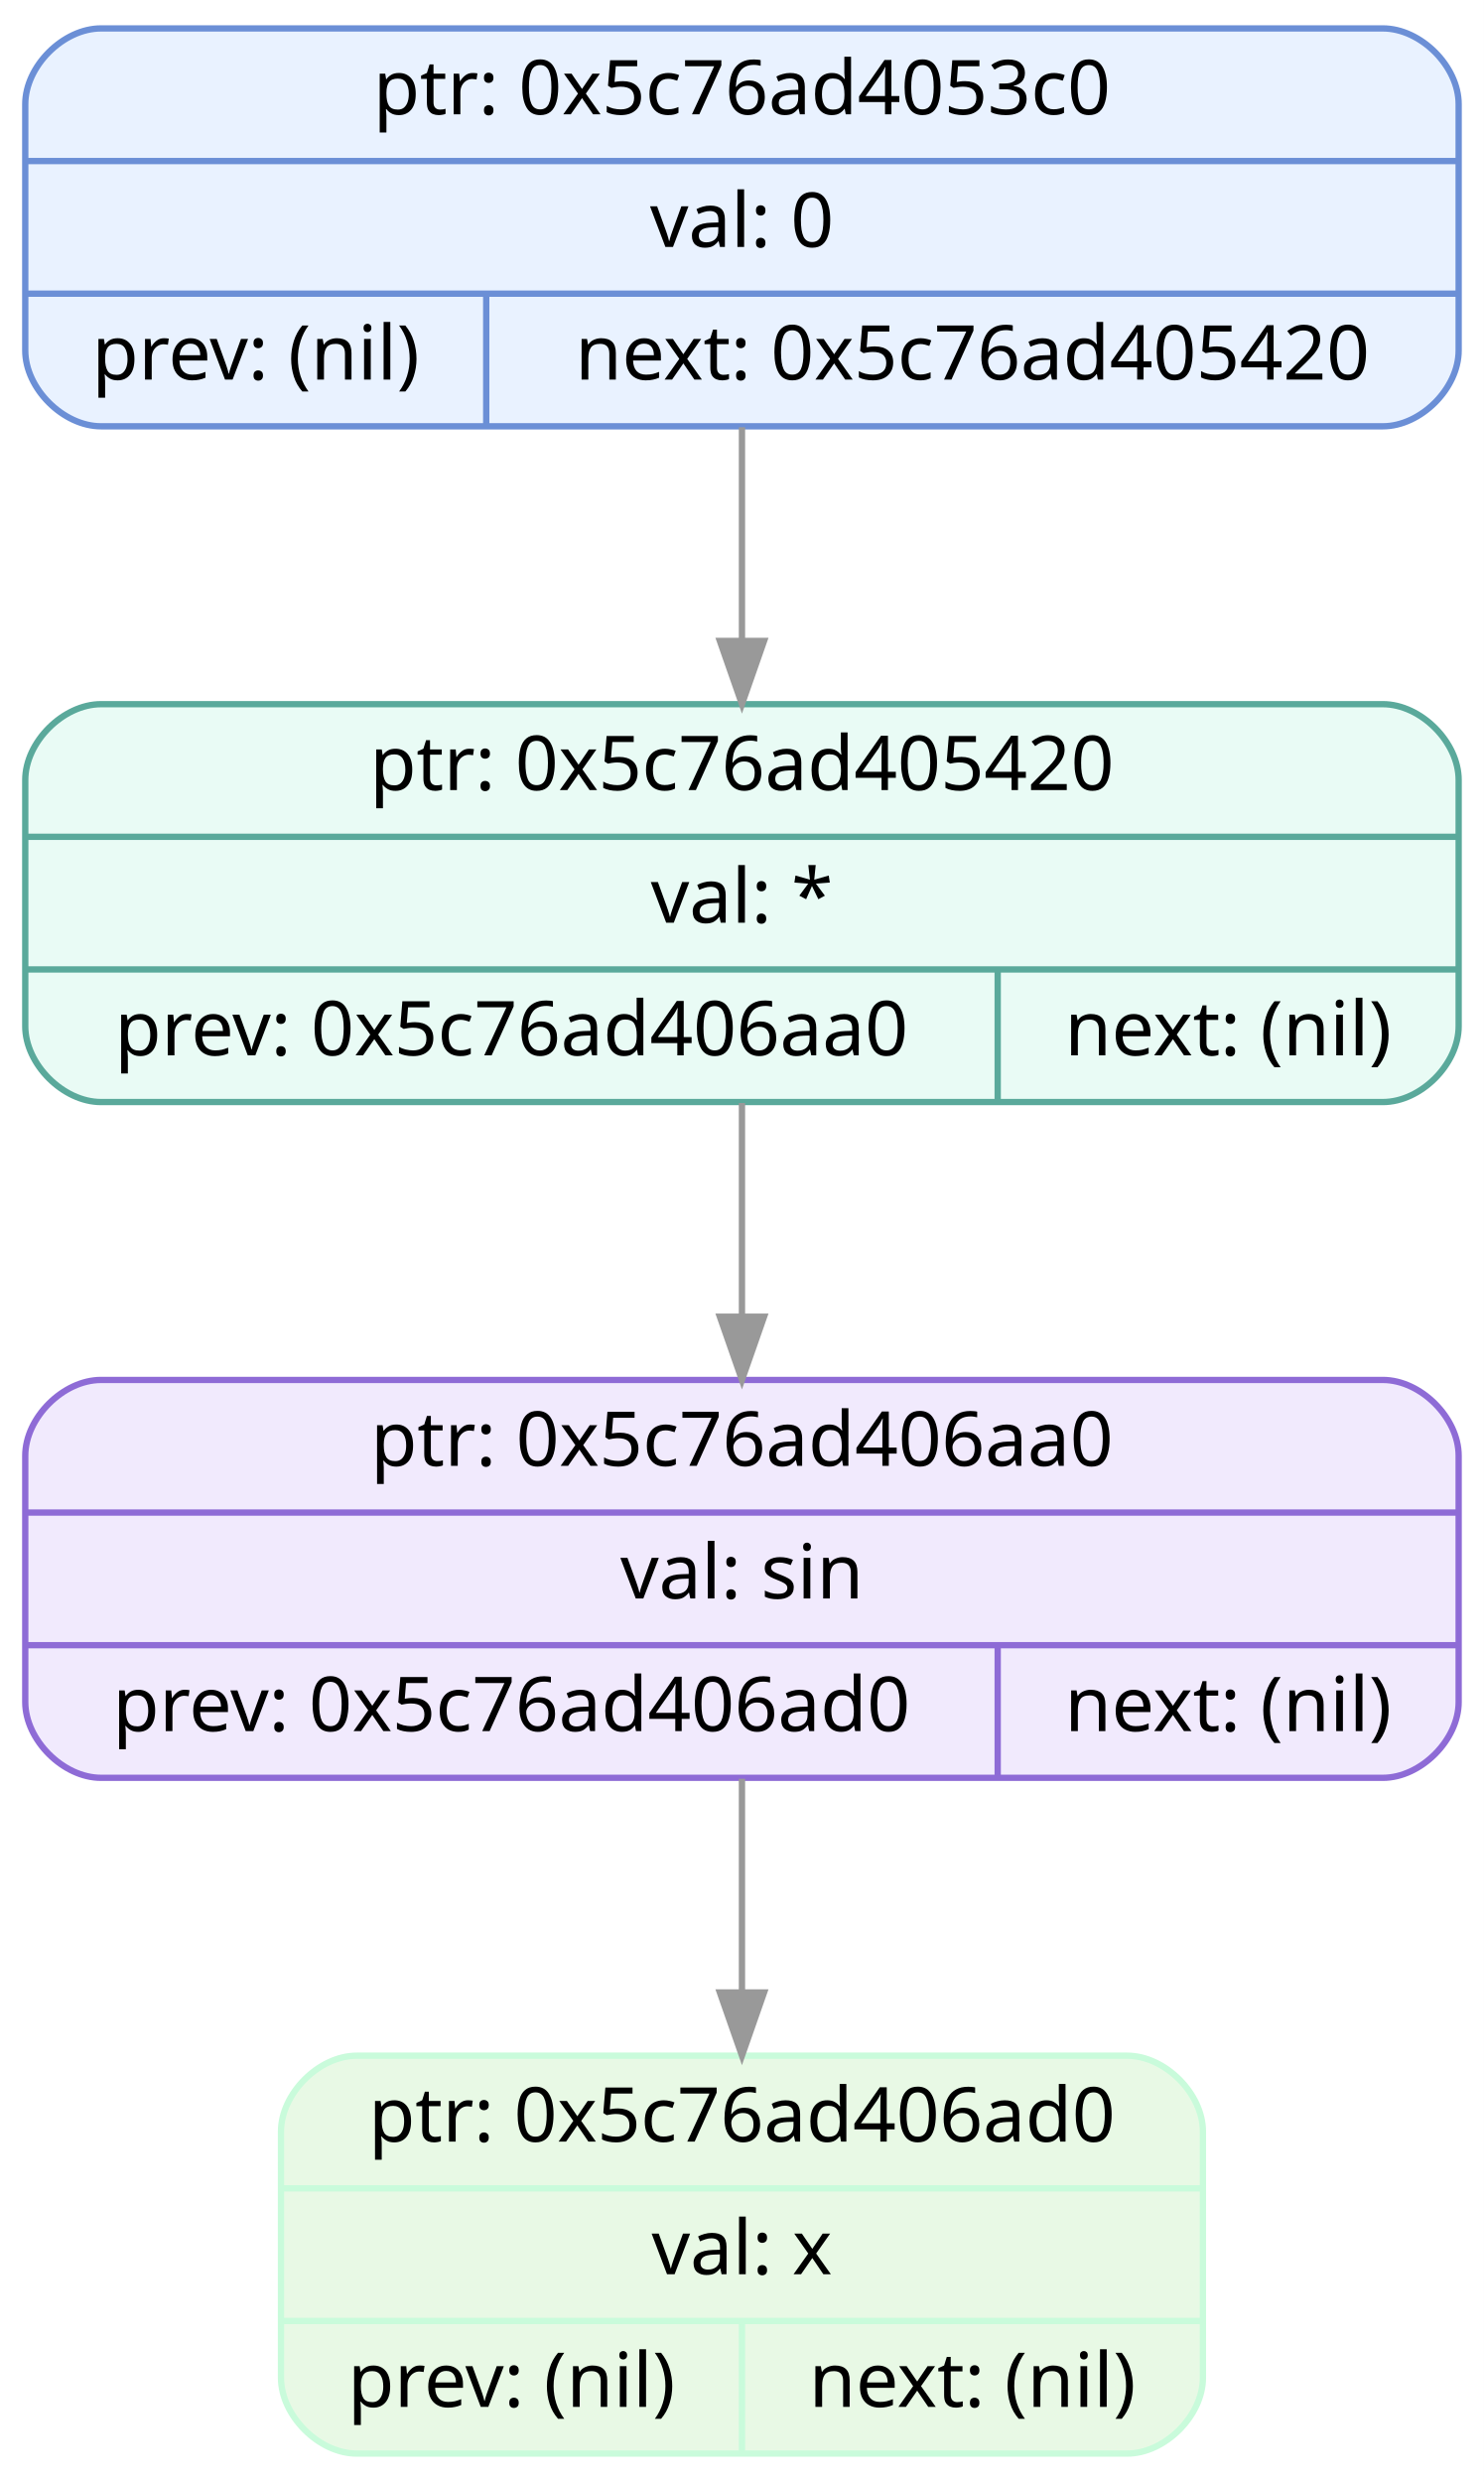
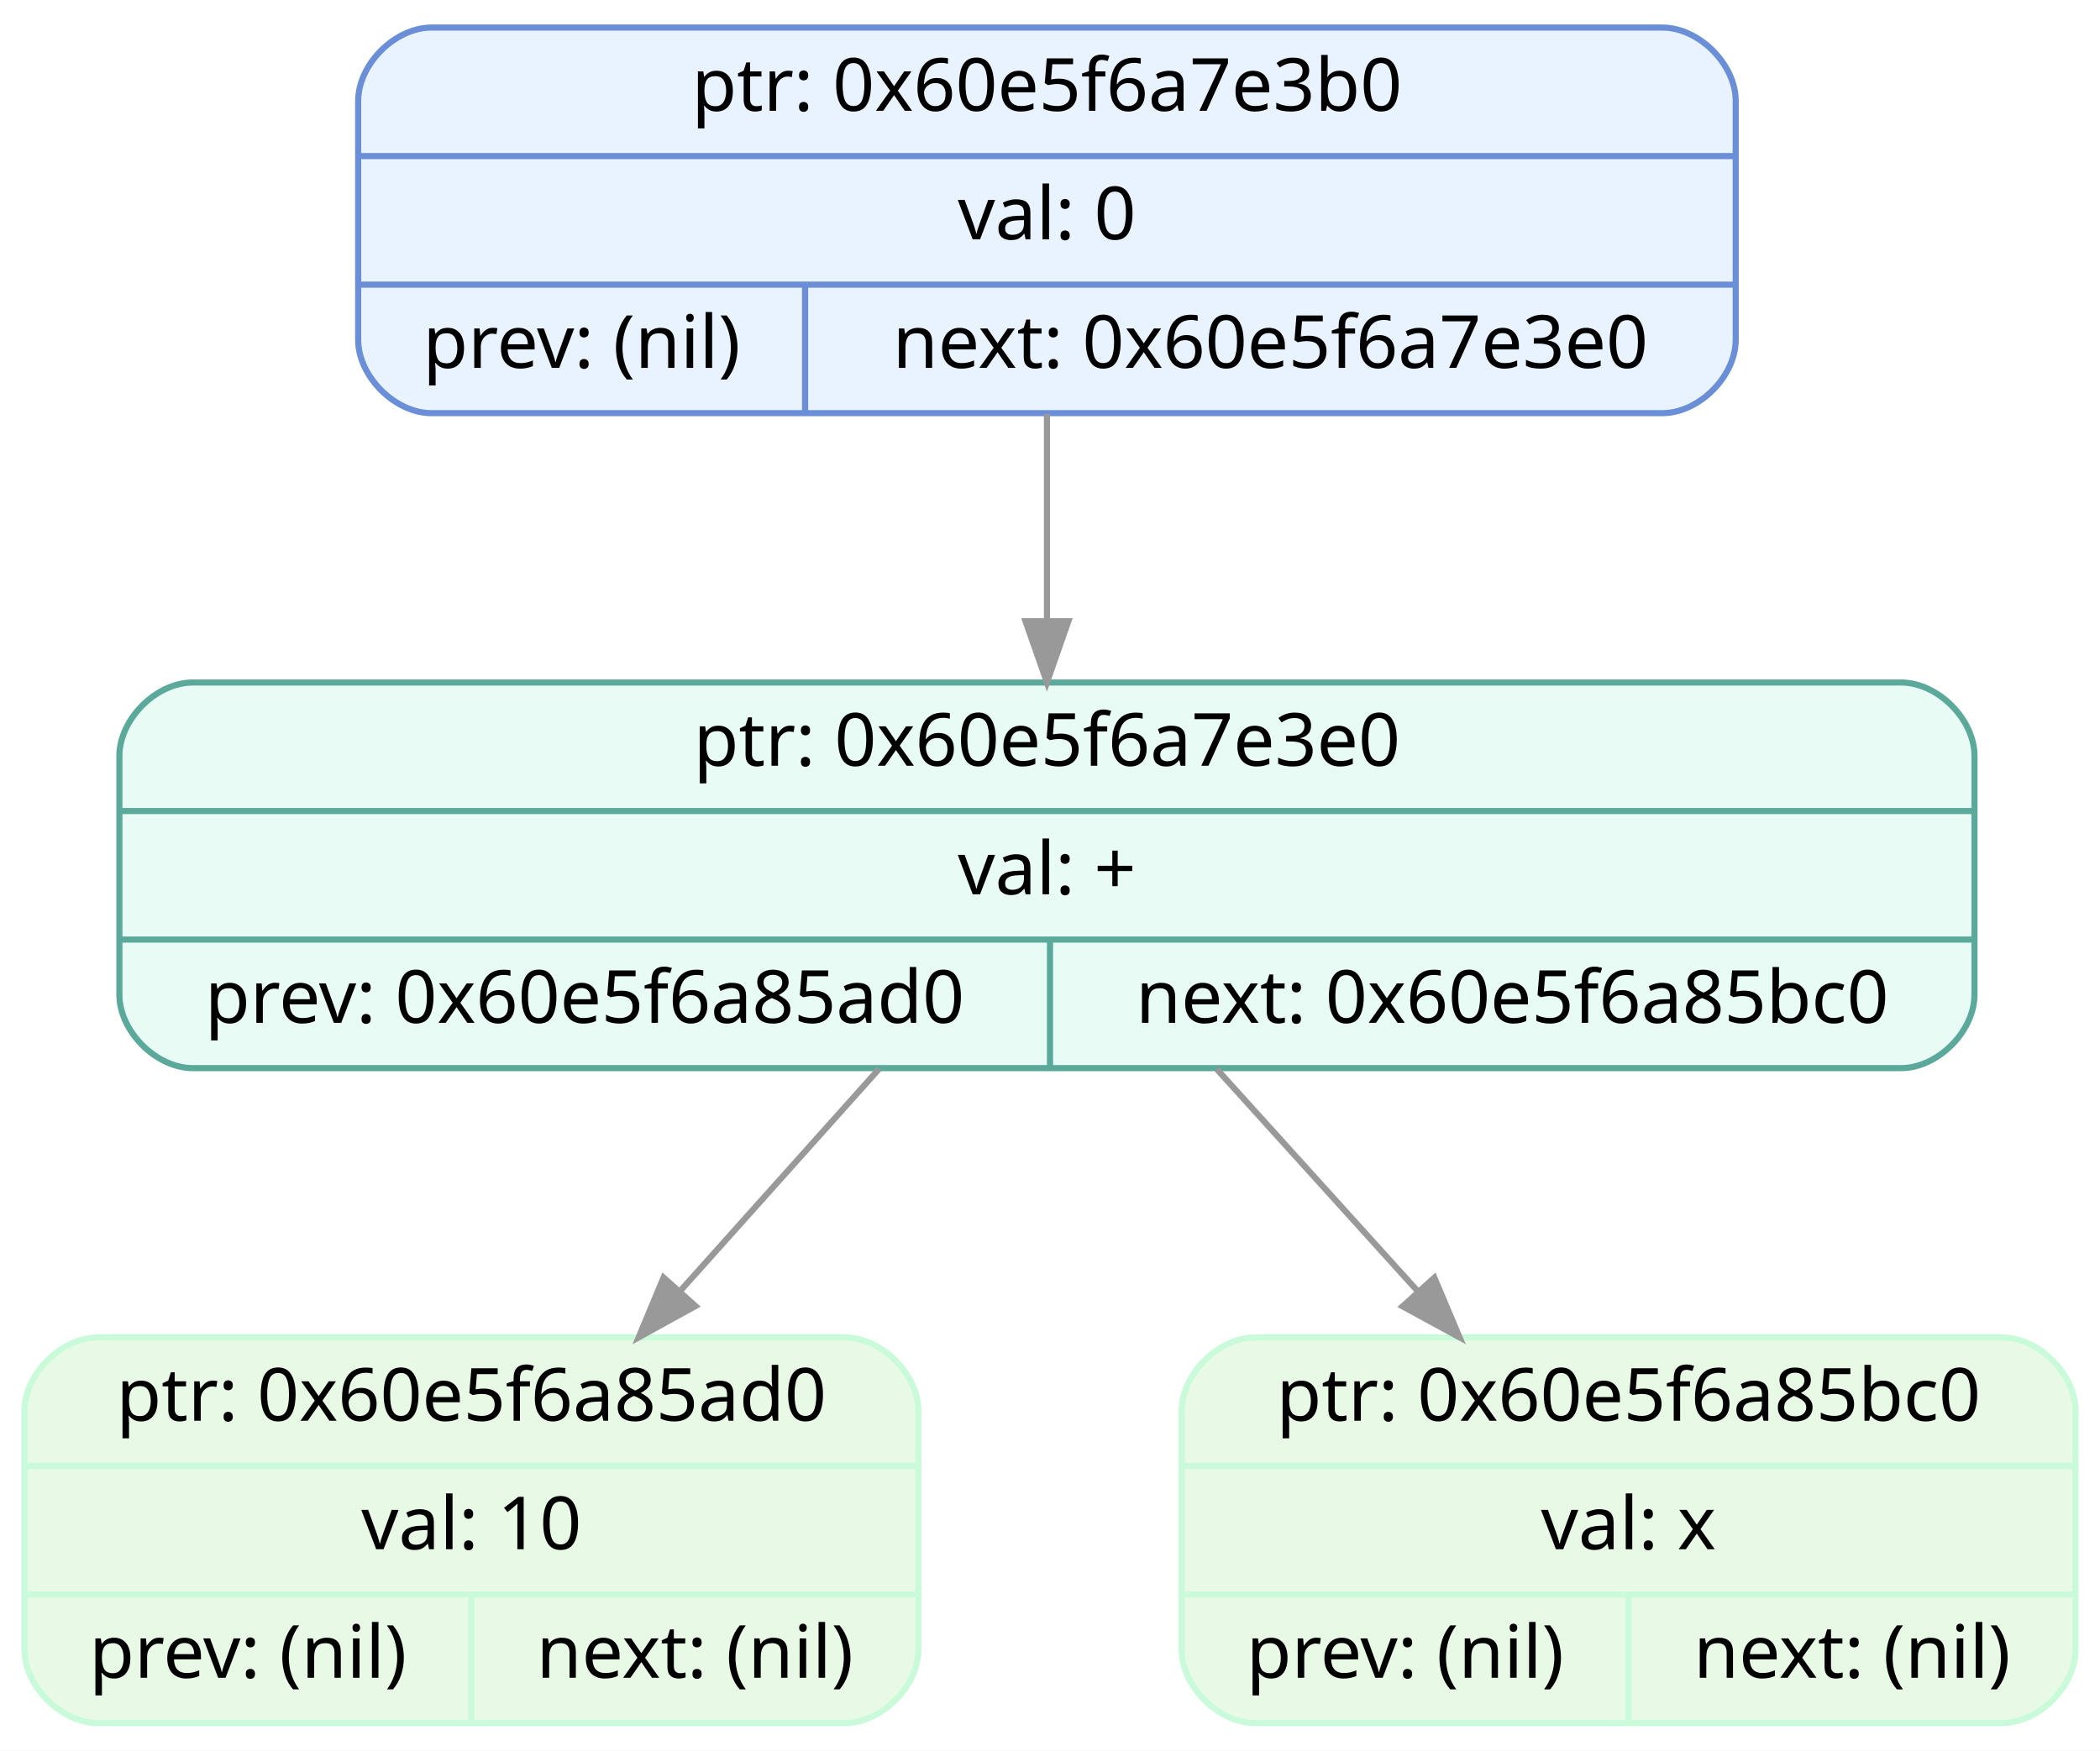
- <svg xmlns="http://www.w3.org/2000/svg" width="235pt" height="393pt" viewBox="0.00 0.00 235.00 393.00">
-   <g id="graph0" class="graph" transform="scale(1 1) rotate(0) translate(4 389)">
-     <polygon fill="white" stroke="transparent" points="-4,4 -4,-389 231,-389 231,4 -4,4" />
+ <svg xmlns="http://www.w3.org/2000/svg" width="343pt" height="286pt" viewBox="0.00 0.00 343.00 286.00">
+   <g id="graph0" class="graph" transform="scale(1 1) rotate(0) translate(4 282)">
+     <polygon fill="white" stroke="transparent" points="-4,4 -4,-282 339,-282 339,4 -4,4" />
    <g id="node1" class="node">
-       <path fill="#e9f2ff" stroke="#6b8fd6" d="M12,-321.5C12,-321.5 215,-321.5 215,-321.5 221,-321.5 227,-327.5 227,-333.5 227,-333.5 227,-372.5 227,-372.5 227,-378.5 221,-384.5 215,-384.5 215,-384.5 12,-384.5 12,-384.5 6,-384.5 0,-378.5 0,-372.5 0,-372.5 0,-333.5 0,-333.5 0,-327.5 6,-321.5 12,-321.5" />
-       <text text-anchor="middle" x="113.5" y="-370.9" font-family="Fira Mono" font-size="12.00">ptr: 0x5c76ad4053c0</text>
-       <polyline fill="none" stroke="#6b8fd6" points="0,-363.5 227,-363.5 " />
-       <text text-anchor="middle" x="113.5" y="-349.9" font-family="Fira Mono" font-size="12.00">val: 0</text>
-       <polyline fill="none" stroke="#6b8fd6" points="0,-342.5 227,-342.5 " />
-       <text text-anchor="middle" x="36.5" y="-328.9" font-family="Fira Mono" font-size="12.00">prev: (nil)</text>
-       <polyline fill="none" stroke="#6b8fd6" points="73,-321.5 73,-342.5 " />
-       <text text-anchor="middle" x="150" y="-328.9" font-family="Fira Mono" font-size="12.00">next: 0x5c76ad405420</text>
+       <path fill="#e9f2ff" stroke="#6b8fd6" d="M66.5,-214.5C66.5,-214.5 267.5,-214.5 267.5,-214.5 273.5,-214.5 279.5,-220.5 279.5,-226.5 279.5,-226.5 279.5,-265.5 279.5,-265.5 279.5,-271.5 273.5,-277.5 267.5,-277.5 267.5,-277.5 66.5,-277.5 66.5,-277.5 60.5,-277.5 54.5,-271.5 54.5,-265.5 54.5,-265.5 54.5,-226.5 54.5,-226.5 54.5,-220.5 60.5,-214.5 66.5,-214.5" />
+       <text text-anchor="middle" x="167" y="-263.9" font-family="Fira Mono" font-size="12.00">ptr: 0x60e5f6a7e3b0</text>
+       <polyline fill="none" stroke="#6b8fd6" points="54.5,-256.5 279.5,-256.5 " />
+       <text text-anchor="middle" x="167" y="-242.9" font-family="Fira Mono" font-size="12.00">val: 0</text>
+       <polyline fill="none" stroke="#6b8fd6" points="54.5,-235.5 279.5,-235.5 " />
+       <text text-anchor="middle" x="91" y="-221.9" font-family="Fira Mono" font-size="12.00">prev: (nil)</text>
+       <polyline fill="none" stroke="#6b8fd6" points="127.5,-214.5 127.5,-235.5 " />
+       <text text-anchor="middle" x="203.5" y="-221.9" font-family="Fira Mono" font-size="12.00">next: 0x60e5f6a7e3e0</text>
    </g>
    <g id="node2" class="node">
-       <path fill="#e9fbf5" stroke="#5aa99b" d="M12,-214.5C12,-214.5 215,-214.5 215,-214.5 221,-214.5 227,-220.5 227,-226.5 227,-226.5 227,-265.5 227,-265.5 227,-271.5 221,-277.5 215,-277.5 215,-277.5 12,-277.5 12,-277.5 6,-277.5 0,-271.5 0,-265.5 0,-265.5 0,-226.5 0,-226.5 0,-220.5 6,-214.5 12,-214.5" />
-       <text text-anchor="middle" x="113.5" y="-263.9" font-family="Fira Mono" font-size="12.00">ptr: 0x5c76ad405420</text>
-       <polyline fill="none" stroke="#5aa99b" points="0,-256.5 227,-256.5 " />
-       <text text-anchor="middle" x="113.5" y="-242.9" font-family="Fira Mono" font-size="12.00">val: *</text>
-       <polyline fill="none" stroke="#5aa99b" points="0,-235.5 227,-235.5 " />
-       <text text-anchor="middle" x="77" y="-221.9" font-family="Fira Mono" font-size="12.00">prev: 0x5c76ad406aa0</text>
-       <polyline fill="none" stroke="#5aa99b" points="154,-214.5 154,-235.5 " />
-       <text text-anchor="middle" x="190.5" y="-221.9" font-family="Fira Mono" font-size="12.00">next: (nil)</text>
+       <path fill="#e9fbf5" stroke="#5aa99b" d="M27.5,-107.5C27.5,-107.5 306.5,-107.5 306.5,-107.5 312.5,-107.5 318.5,-113.5 318.5,-119.5 318.5,-119.5 318.5,-158.5 318.5,-158.5 318.5,-164.5 312.5,-170.5 306.5,-170.5 306.5,-170.5 27.5,-170.5 27.5,-170.5 21.5,-170.5 15.5,-164.5 15.5,-158.5 15.5,-158.5 15.5,-119.5 15.5,-119.5 15.5,-113.5 21.5,-107.5 27.5,-107.5" />
+       <text text-anchor="middle" x="167" y="-156.9" font-family="Fira Mono" font-size="12.00">ptr: 0x60e5f6a7e3e0</text>
+       <polyline fill="none" stroke="#5aa99b" points="15.5,-149.5 318.5,-149.5 " />
+       <text text-anchor="middle" x="167" y="-135.9" font-family="Fira Mono" font-size="12.00">val: +</text>
+       <polyline fill="none" stroke="#5aa99b" points="15.5,-128.5 318.5,-128.5 " />
+       <text text-anchor="middle" x="91.5" y="-114.9" font-family="Fira Mono" font-size="12.00">prev: 0x60e5f6a85ad0</text>
+       <polyline fill="none" stroke="#5aa99b" points="167.5,-107.5 167.5,-128.5 " />
+       <text text-anchor="middle" x="243" y="-114.9" font-family="Fira Mono" font-size="12.00">next: 0x60e5f6a85bc0</text>
    </g>
    <g id="edge1" class="edge">
-       <path fill="none" stroke="#999999" d="M113.5,-321.35C113.5,-310.78 113.5,-298.78 113.5,-287.54" />
-       <polygon fill="#999999" stroke="#999999" points="117,-287.51 113.5,-277.51 110,-287.51 117,-287.51" />
+       <path fill="none" stroke="#999999" d="M167,-214.35C167,-203.78 167,-191.78 167,-180.54" />
+       <polygon fill="#999999" stroke="#999999" points="170.5,-180.51 167,-170.51 163.5,-180.51 170.5,-180.51" />
    </g>
    <g id="node3" class="node">
-       <path fill="#f1eafd" stroke="#8e6bd6" d="M12,-107.5C12,-107.5 215,-107.5 215,-107.5 221,-107.5 227,-113.5 227,-119.5 227,-119.5 227,-158.5 227,-158.5 227,-164.5 221,-170.5 215,-170.5 215,-170.5 12,-170.5 12,-170.5 6,-170.5 0,-164.5 0,-158.5 0,-158.5 0,-119.5 0,-119.5 0,-113.5 6,-107.5 12,-107.5" />
-       <text text-anchor="middle" x="113.5" y="-156.9" font-family="Fira Mono" font-size="12.00">ptr: 0x5c76ad406aa0</text>
-       <polyline fill="none" stroke="#8e6bd6" points="0,-149.5 227,-149.5 " />
-       <text text-anchor="middle" x="113.5" y="-135.9" font-family="Fira Mono" font-size="12.00">val: sin</text>
-       <polyline fill="none" stroke="#8e6bd6" points="0,-128.5 227,-128.5 " />
-       <text text-anchor="middle" x="77" y="-114.9" font-family="Fira Mono" font-size="12.00">prev: 0x5c76ad406ad0</text>
-       <polyline fill="none" stroke="#8e6bd6" points="154,-107.5 154,-128.5 " />
-       <text text-anchor="middle" x="190.5" y="-114.9" font-family="Fira Mono" font-size="12.00">next: (nil)</text>
+       <path fill="#e8f9e5" stroke="#c9fbdb" d="M12,-0.5C12,-0.5 134,-0.5 134,-0.5 140,-0.5 146,-6.5 146,-12.5 146,-12.5 146,-51.5 146,-51.5 146,-57.5 140,-63.5 134,-63.5 134,-63.5 12,-63.5 12,-63.5 6,-63.5 0,-57.5 0,-51.5 0,-51.5 0,-12.5 0,-12.5 0,-6.5 6,-0.5 12,-0.5" />
+       <text text-anchor="middle" x="73" y="-49.9" font-family="Fira Mono" font-size="12.00">ptr: 0x60e5f6a85ad0</text>
+       <polyline fill="none" stroke="#c9fbdb" points="0,-42.5 146,-42.5 " />
+       <text text-anchor="middle" x="73" y="-28.9" font-family="Fira Mono" font-size="12.00">val: 10</text>
+       <polyline fill="none" stroke="#c9fbdb" points="0,-21.5 146,-21.5 " />
+       <text text-anchor="middle" x="36.5" y="-7.9" font-family="Fira Mono" font-size="12.00">prev: (nil)</text>
+       <polyline fill="none" stroke="#c9fbdb" points="73,-0.5 73,-21.5 " />
+       <text text-anchor="middle" x="109.5" y="-7.9" font-family="Fira Mono" font-size="12.00">next: (nil)</text>
    </g>
    <g id="edge2" class="edge">
-       <path fill="none" stroke="#999999" d="M113.5,-214.35C113.5,-203.78 113.5,-191.78 113.5,-180.54" />
-       <polygon fill="#999999" stroke="#999999" points="117,-180.51 113.5,-170.51 110,-180.51 117,-180.51" />
+       <path fill="none" stroke="#999999" d="M139.56,-107.35C129.42,-96.03 117.81,-83.06 107.15,-71.15" />
+       <polygon fill="#999999" stroke="#999999" points="109.59,-68.63 100.31,-63.51 104.38,-73.29 109.59,-68.63" />
    </g>
    <g id="node4" class="node">
-       <path fill="#e8f9e5" stroke="#c9fbdb" d="M52.5,-0.5C52.5,-0.5 174.5,-0.5 174.5,-0.5 180.5,-0.5 186.5,-6.5 186.5,-12.5 186.5,-12.5 186.5,-51.5 186.5,-51.5 186.5,-57.5 180.5,-63.5 174.5,-63.5 174.5,-63.5 52.5,-63.5 52.5,-63.5 46.5,-63.5 40.5,-57.5 40.5,-51.5 40.5,-51.5 40.5,-12.5 40.5,-12.5 40.5,-6.5 46.5,-0.5 52.5,-0.5" />
-       <text text-anchor="middle" x="113.5" y="-49.9" font-family="Fira Mono" font-size="12.00">ptr: 0x5c76ad406ad0</text>
-       <polyline fill="none" stroke="#c9fbdb" points="40.5,-42.5 186.5,-42.5 " />
-       <text text-anchor="middle" x="113.5" y="-28.9" font-family="Fira Mono" font-size="12.00">val: x</text>
-       <polyline fill="none" stroke="#c9fbdb" points="40.5,-21.5 186.5,-21.5 " />
-       <text text-anchor="middle" x="77" y="-7.9" font-family="Fira Mono" font-size="12.00">prev: (nil)</text>
-       <polyline fill="none" stroke="#c9fbdb" points="113.5,-0.5 113.5,-21.5 " />
-       <text text-anchor="middle" x="150" y="-7.9" font-family="Fira Mono" font-size="12.00">next: (nil)</text>
+       <path fill="#e8f9e5" stroke="#c9fbdb" d="M201,-0.5C201,-0.5 323,-0.5 323,-0.5 329,-0.5 335,-6.5 335,-12.5 335,-12.5 335,-51.5 335,-51.5 335,-57.5 329,-63.5 323,-63.5 323,-63.5 201,-63.5 201,-63.5 195,-63.5 189,-57.5 189,-51.5 189,-51.5 189,-12.5 189,-12.5 189,-6.5 195,-0.5 201,-0.5" />
+       <text text-anchor="middle" x="262" y="-49.9" font-family="Fira Mono" font-size="12.00">ptr: 0x60e5f6a85bc0</text>
+       <polyline fill="none" stroke="#c9fbdb" points="189,-42.5 335,-42.5 " />
+       <text text-anchor="middle" x="262" y="-28.9" font-family="Fira Mono" font-size="12.00">val: x</text>
+       <polyline fill="none" stroke="#c9fbdb" points="189,-21.5 335,-21.5 " />
+       <text text-anchor="middle" x="225.5" y="-7.9" font-family="Fira Mono" font-size="12.00">prev: (nil)</text>
+       <polyline fill="none" stroke="#c9fbdb" points="262,-0.5 262,-21.5 " />
+       <text text-anchor="middle" x="298.5" y="-7.9" font-family="Fira Mono" font-size="12.00">next: (nil)</text>
    </g>
    <g id="edge3" class="edge">
-       <path fill="none" stroke="#999999" d="M113.5,-107.35C113.5,-96.78 113.5,-84.78 113.5,-73.54" />
-       <polygon fill="#999999" stroke="#999999" points="117,-73.51 113.5,-63.51 110,-73.51 117,-73.51" />
+       <path fill="none" stroke="#999999" d="M194.73,-107.35C204.98,-96.03 216.71,-83.06 227.48,-71.15" />
+       <polygon fill="#999999" stroke="#999999" points="230.28,-73.27 234.4,-63.51 225.09,-68.58 230.28,-73.27" />
    </g>
  </g>
</svg>
